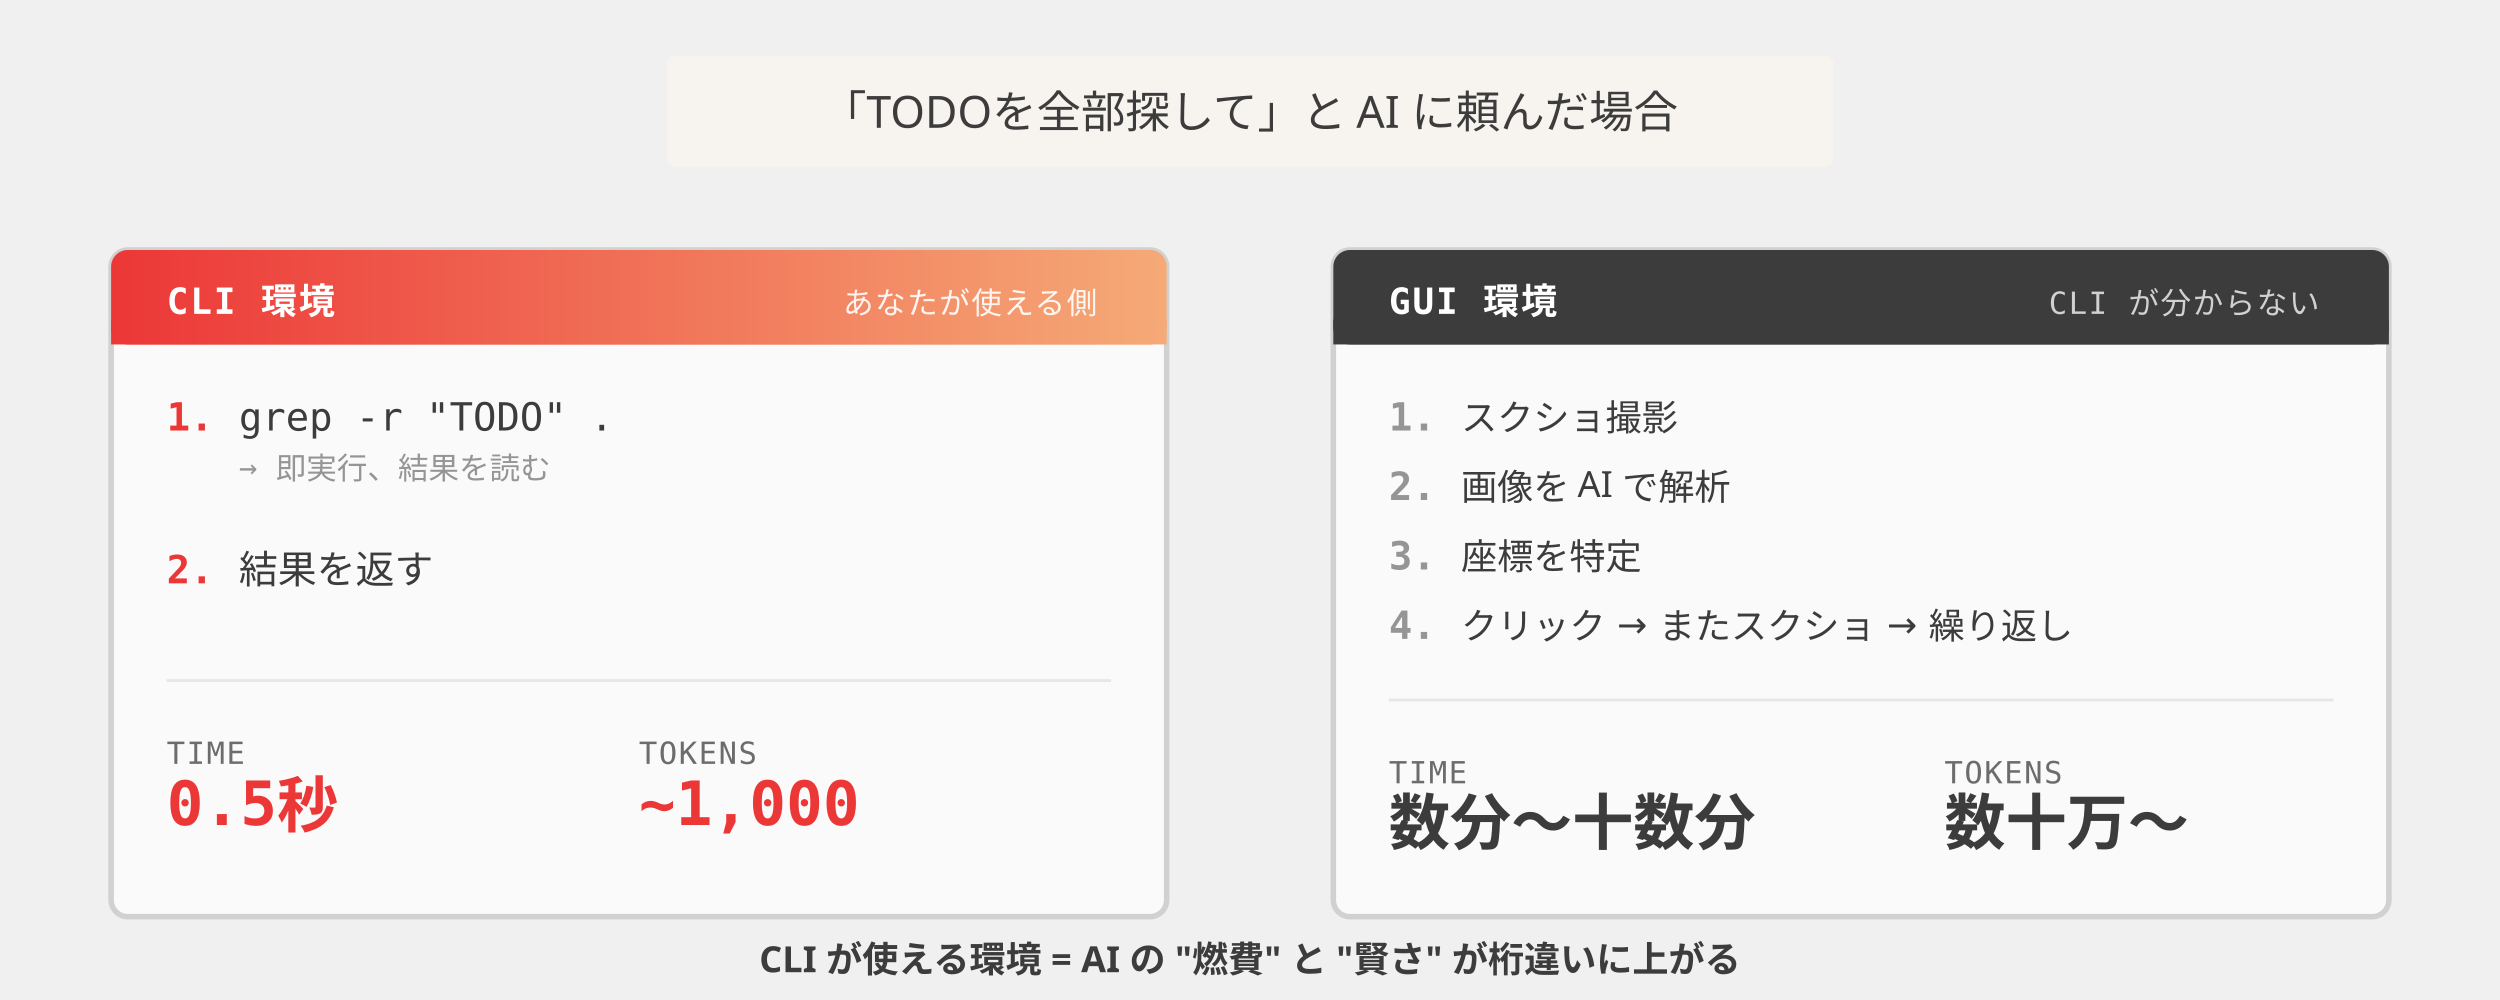
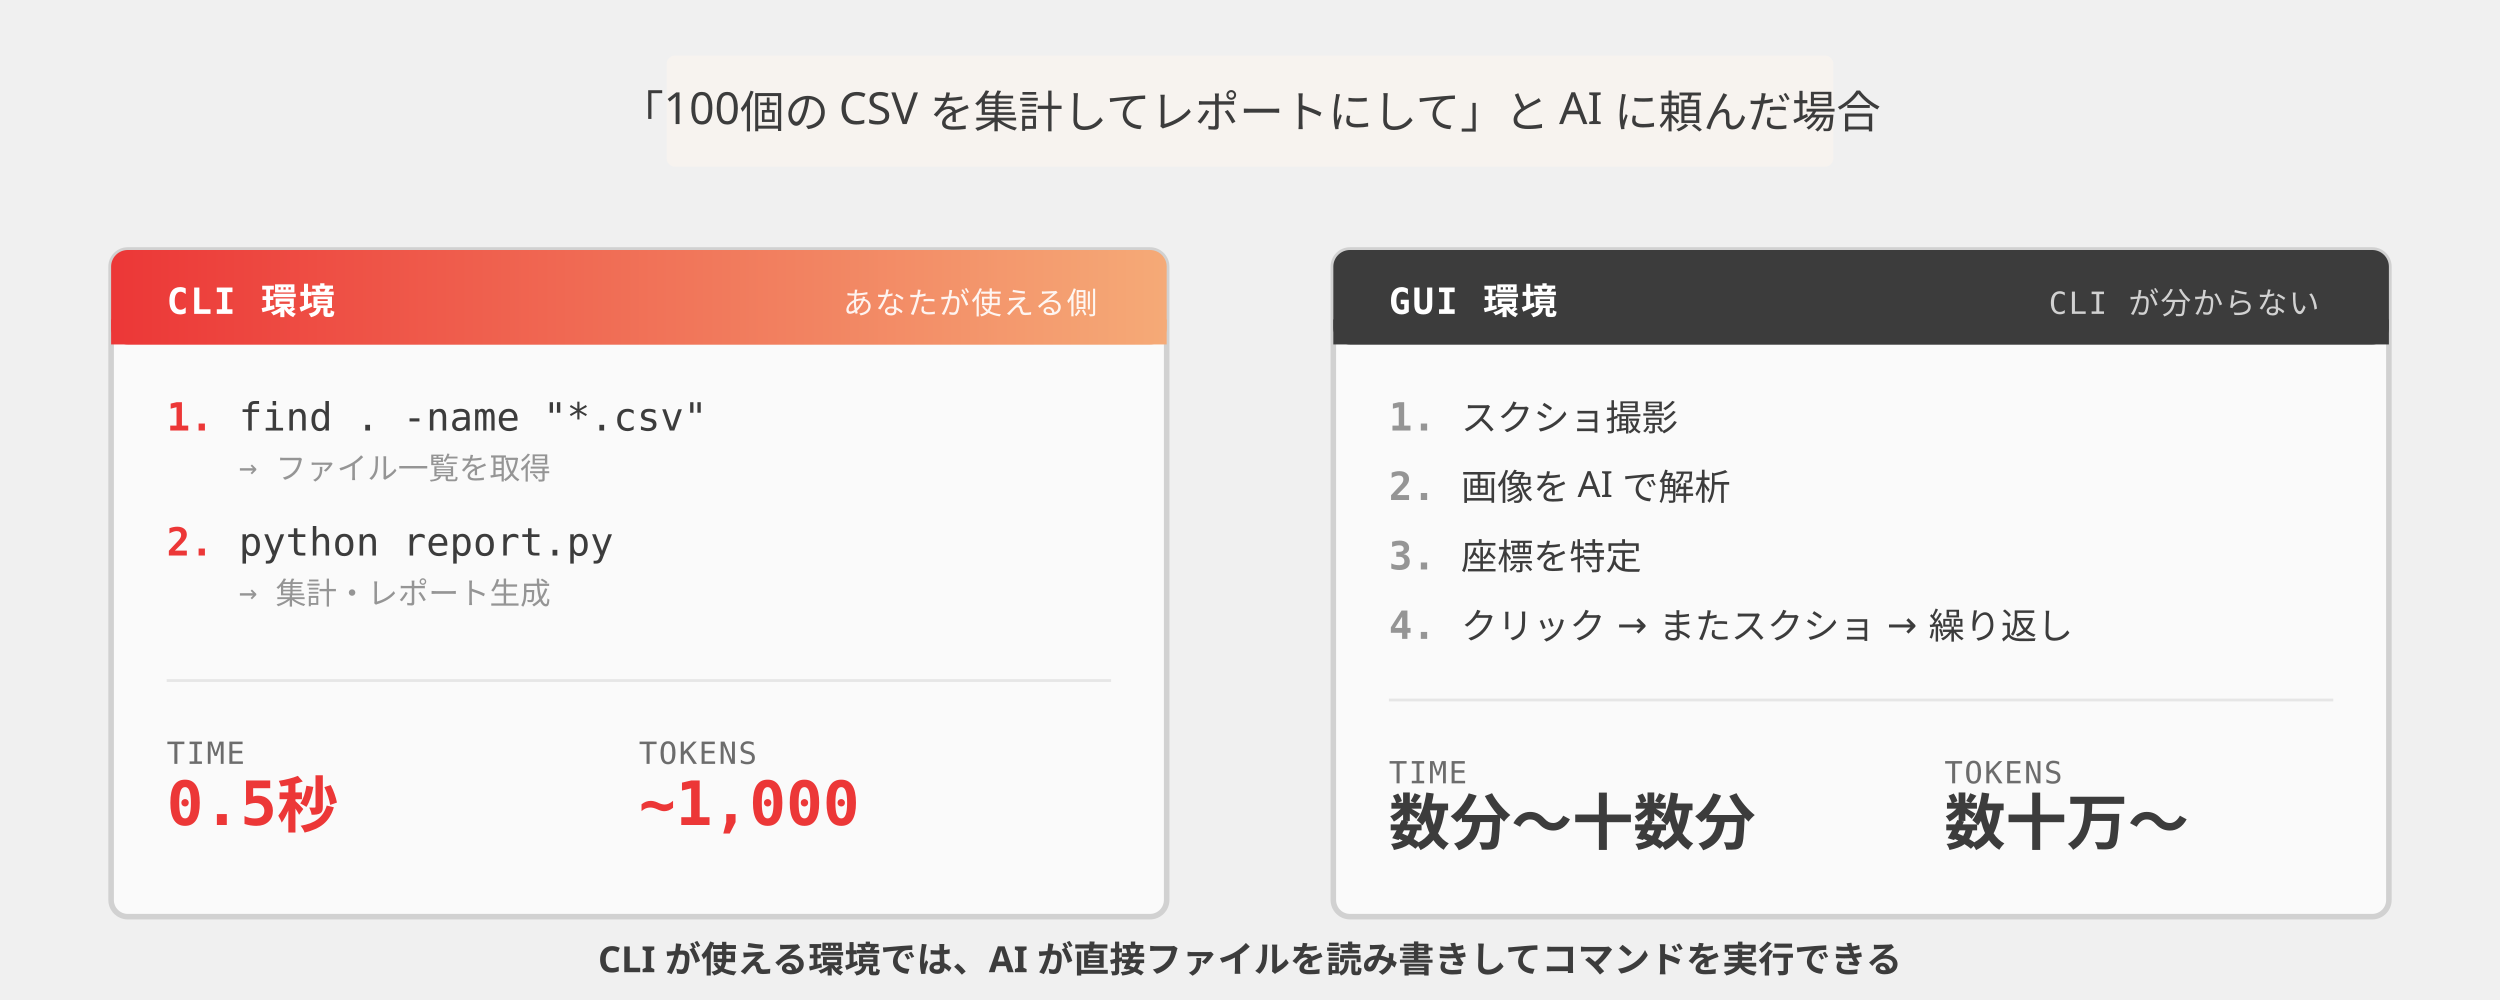
<svg xmlns="http://www.w3.org/2000/svg" viewBox="0 0 900 360" font-family="'Noto Sans JP', sans-serif">
  <defs>
    <linearGradient id="ciGradAI" x1="0%" y1="0%" x2="100%" y2="0%">
      <stop offset="0%" stop-color="#EC3737" />
      <stop offset="100%" stop-color="#F5AA77" />
    </linearGradient>
  </defs>
  <g>
    <rect x="240" y="20" width="420" height="40" rx="3" fill="#F7F3EF" />
-     <text x="450" y="46" font-size="16" font-weight="500" fill="#3C3C3C" text-anchor="middle">「TODOを全部探して」と AI に頼んだ場合</text>
+     <text x="450" y="46" font-size="16" font-weight="500" fill="#3C3C3C" text-anchor="middle">「100個の CSV を集計してレポートにして」と AI に頼んだ場合</text>
  </g>
  <g>
    <rect x="40" y="90" width="380" height="240" fill="#FAFAFA" stroke="#D1D1D1" stroke-width="2" rx="6" />
    <rect x="40" y="90" width="380" height="34" fill="url(#ciGradAI)" rx="6" />
    <rect x="40" y="115" width="380" height="9" fill="url(#ciGradAI)" />
    <text x="60" y="113" font-size="13" font-weight="700" fill="#FFFFFF" font-family="'Sometype Mono', monospace" letter-spacing="0.05em">CLI 環境</text>
    <text x="395" y="113" font-size="11" fill="#FFFFFF" text-anchor="end" font-family="'Sometype Mono', monospace" letter-spacing="0.05em" opacity="0.9">あなたが使える側</text>
    <g font-family="'Sometype Mono', monospace">
      <text x="60" y="155" font-size="14" fill="#EC3737" font-weight="700">1.</text>
-       <text x="86" y="155" font-size="14" fill="#3C3C3C">grep -r "TODO" .</text>
-       <text x="86" y="172" font-size="11" fill="#959595">→ 即実行、結果を読む</text>
-       <text x="60" y="210" font-size="14" fill="#EC3737" font-weight="700">2.</text>
-       <text x="86" y="210" font-size="14" fill="#3C3C3C" font-family="'Noto Sans JP', sans-serif">結果を返す</text>
+       <text x="86" y="155" font-size="14" fill="#3C3C3C">find . -name "*.csv"</text>
+       <text x="86" y="172" font-size="11" fill="#959595">→ ファイル一覧を取得</text>
+       <text x="60" y="200" font-size="14" fill="#EC3737" font-weight="700">2.</text>
+       <text x="86" y="200" font-size="14" fill="#3C3C3C">python report.py</text>
+       <text x="86" y="217" font-size="11" fill="#959595">→ 集計・レポート生成</text>
    </g>
    <g>
      <line x1="60" y1="245" x2="400" y2="245" stroke="#E6E6E6" stroke-width="1" />
      <text x="60" y="275" font-size="11" fill="#6C6C6C" font-family="'Sometype Mono', monospace" letter-spacing="0.05em">TIME</text>
      <text x="60" y="297" font-size="22" font-weight="700" fill="#EC3737" font-family="'Sometype Mono', monospace">0.5秒</text>
      <text x="230" y="275" font-size="11" fill="#6C6C6C" font-family="'Sometype Mono', monospace" letter-spacing="0.05em">TOKENS</text>
      <text x="230" y="297" font-size="22" font-weight="700" fill="#EC3737" font-family="'Sometype Mono', monospace">~1,000</text>
    </g>
  </g>
  <g>
    <rect x="480" y="90" width="380" height="240" fill="#FAFAFA" stroke="#D1D1D1" stroke-width="2" rx="6" />
    <rect x="480" y="90" width="380" height="34" fill="#3C3C3C" rx="6" />
    <rect x="480" y="115" width="380" height="9" fill="#3C3C3C" />
    <text x="500" y="113" font-size="13" font-weight="700" fill="#FFFFFF" font-family="'Sometype Mono', monospace" letter-spacing="0.05em">GUI 環境</text>
    <text x="835" y="113" font-size="11" fill="#D1D1D1" text-anchor="end" font-family="'Sometype Mono', monospace" letter-spacing="0.05em">CLI が分からない</text>
    <g font-family="'Sometype Mono', monospace">
      <text x="500" y="155" font-size="14" fill="#959595" font-weight="700">1.</text>
      <text x="526" y="155" font-size="13" fill="#3C3C3C" font-family="'Noto Sans JP', sans-serif">スクショ撮影</text>
      <text x="500" y="180" font-size="14" fill="#959595" font-weight="700">2.</text>
      <text x="526" y="180" font-size="13" fill="#3C3C3C" font-family="'Noto Sans JP', sans-serif">画像を AI で解析</text>
      <text x="500" y="205" font-size="14" fill="#959595" font-weight="700">3.</text>
      <text x="526" y="205" font-size="13" fill="#3C3C3C" font-family="'Noto Sans JP', sans-serif">座標を特定</text>
      <text x="500" y="230" font-size="14" fill="#959595" font-weight="700">4.</text>
      <text x="526" y="230" font-size="13" fill="#3C3C3C" font-family="'Noto Sans JP', sans-serif">クリック → またスクショ → 繰り返し</text>
    </g>
    <g>
      <line x1="500" y1="252" x2="840" y2="252" stroke="#E6E6E6" stroke-width="1" />
      <text x="500" y="282" font-size="11" fill="#6C6C6C" font-family="'Sometype Mono', monospace" letter-spacing="0.05em">TIME</text>
      <text x="500" y="304" font-size="22" font-weight="700" fill="#3C3C3C" font-family="'Sometype Mono', monospace">数分〜十数分</text>
      <text x="700" y="282" font-size="11" fill="#6C6C6C" font-family="'Sometype Mono', monospace" letter-spacing="0.05em">TOKENS</text>
      <text x="700" y="304" font-size="22" font-weight="700" fill="#3C3C3C" font-family="'Sometype Mono', monospace">数十万〜</text>
    </g>
  </g>
-   <text x="450" y="350" font-size="13" font-weight="700" fill="#3C3C3C" text-anchor="middle">CLI が使える環境 = AI の "燃費" と "賢さ" が桁違いに上がる</text>
+   <text x="450" y="350" font-size="13" font-weight="700" fill="#3C3C3C" text-anchor="middle">CLI が使える環境では、AI が直接ファイルを読み書きしてコマンドを実行できる</text>
</svg>
